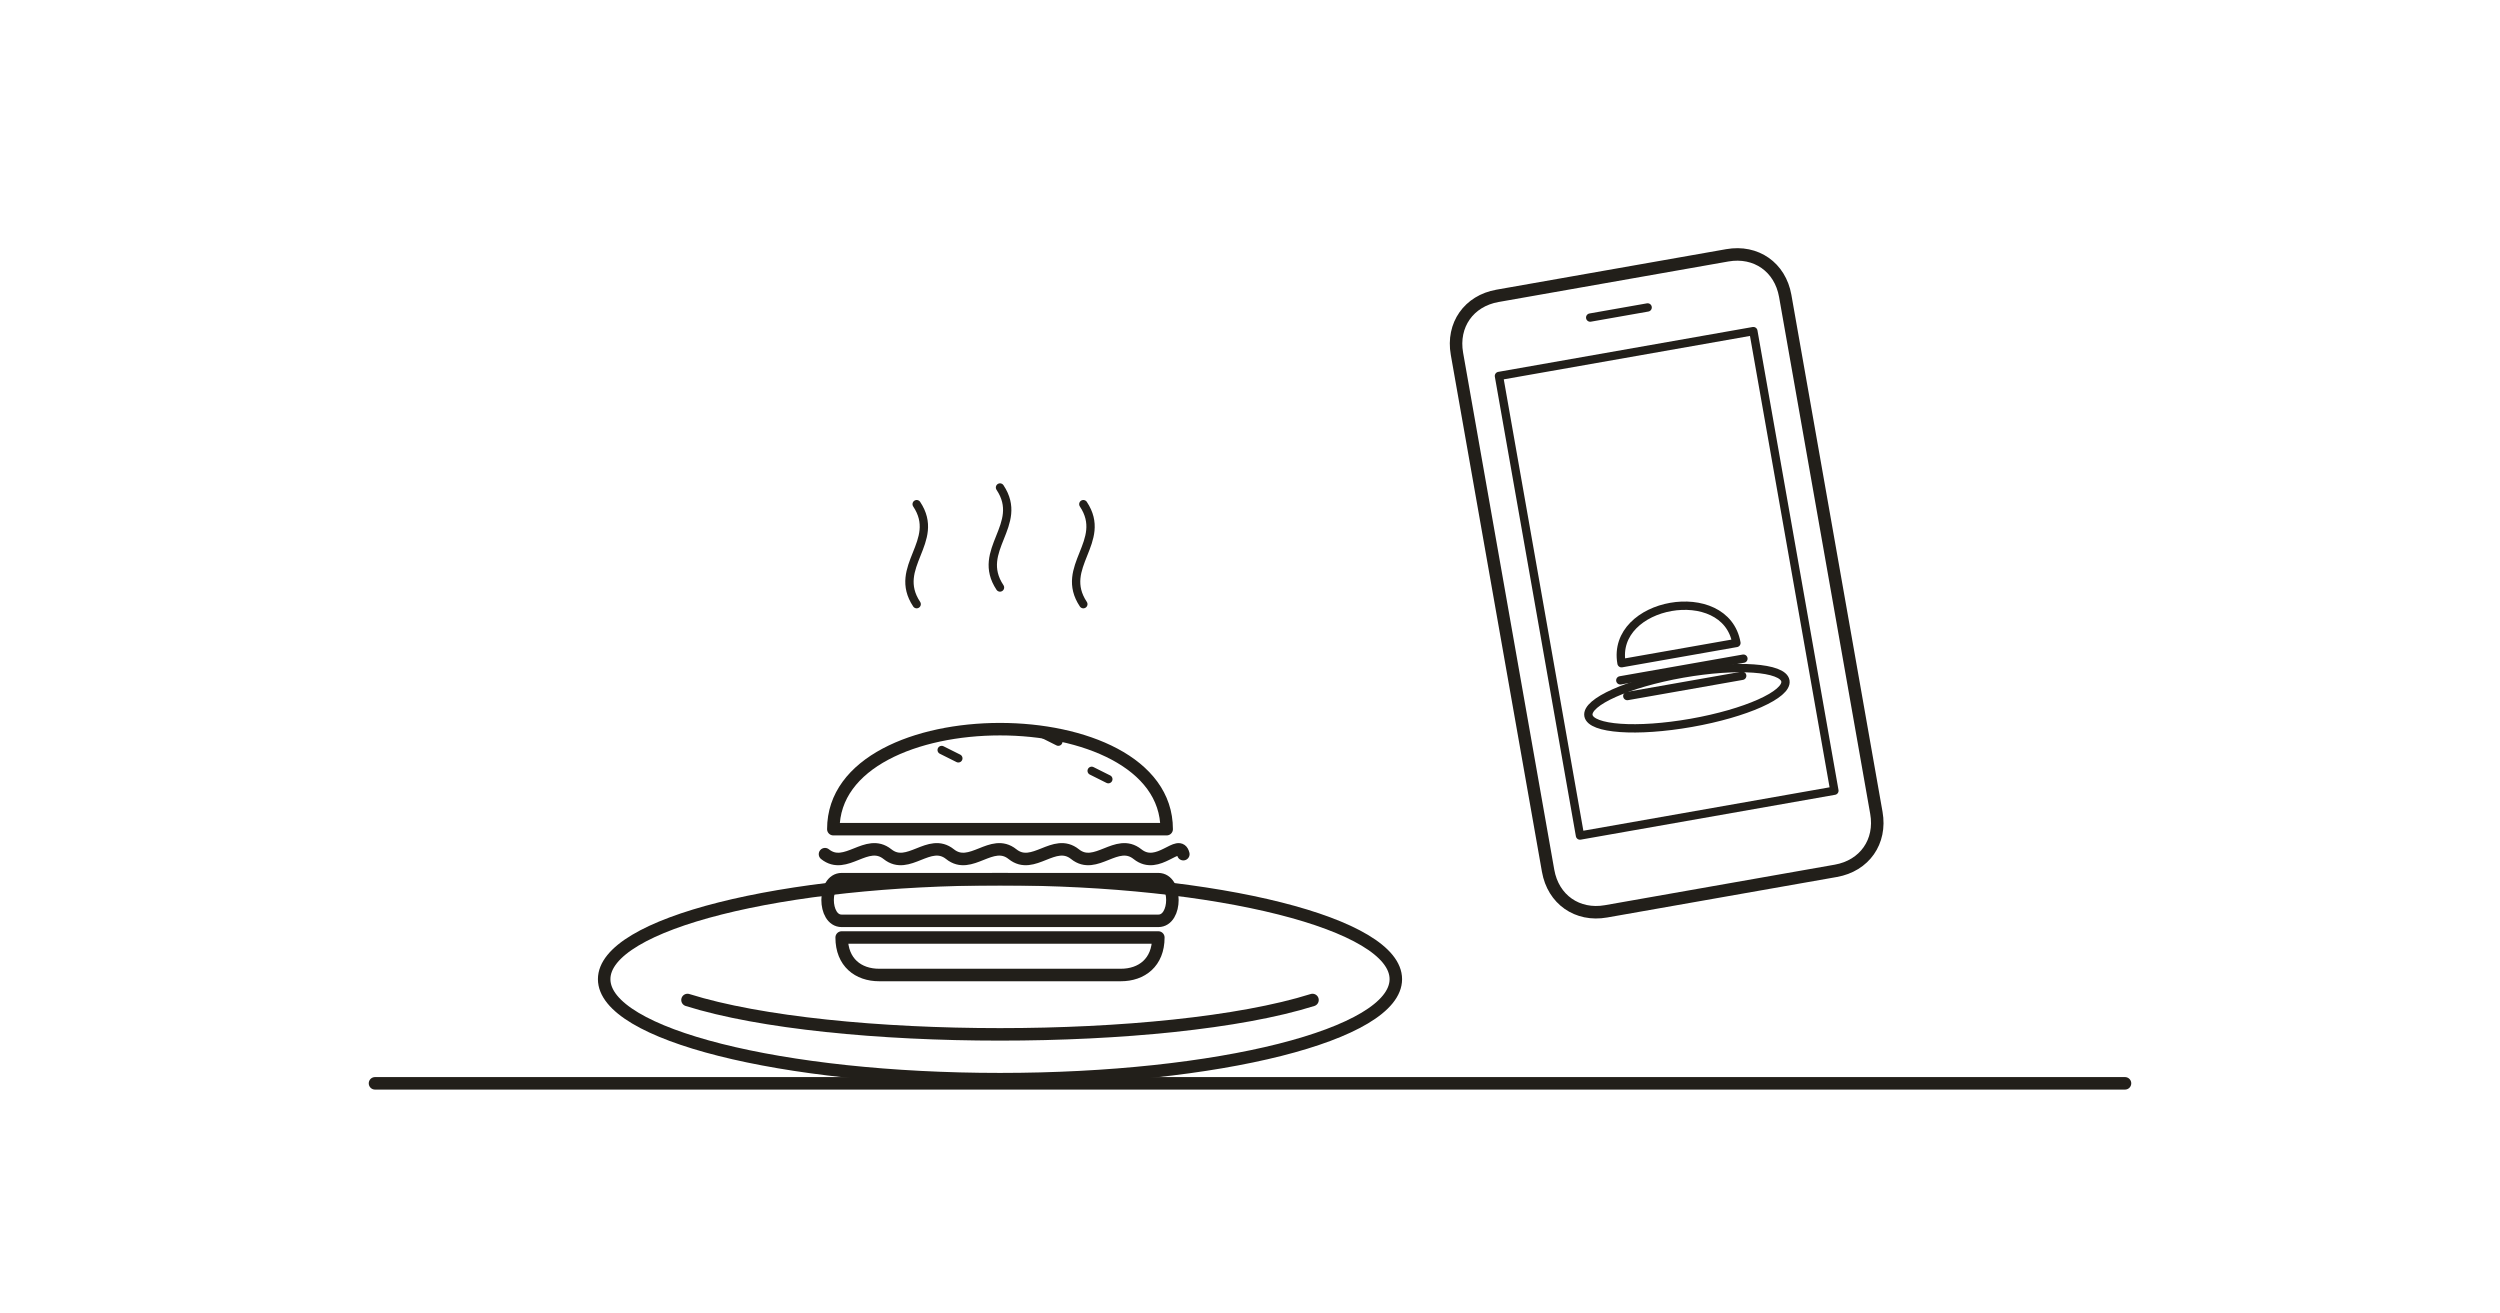
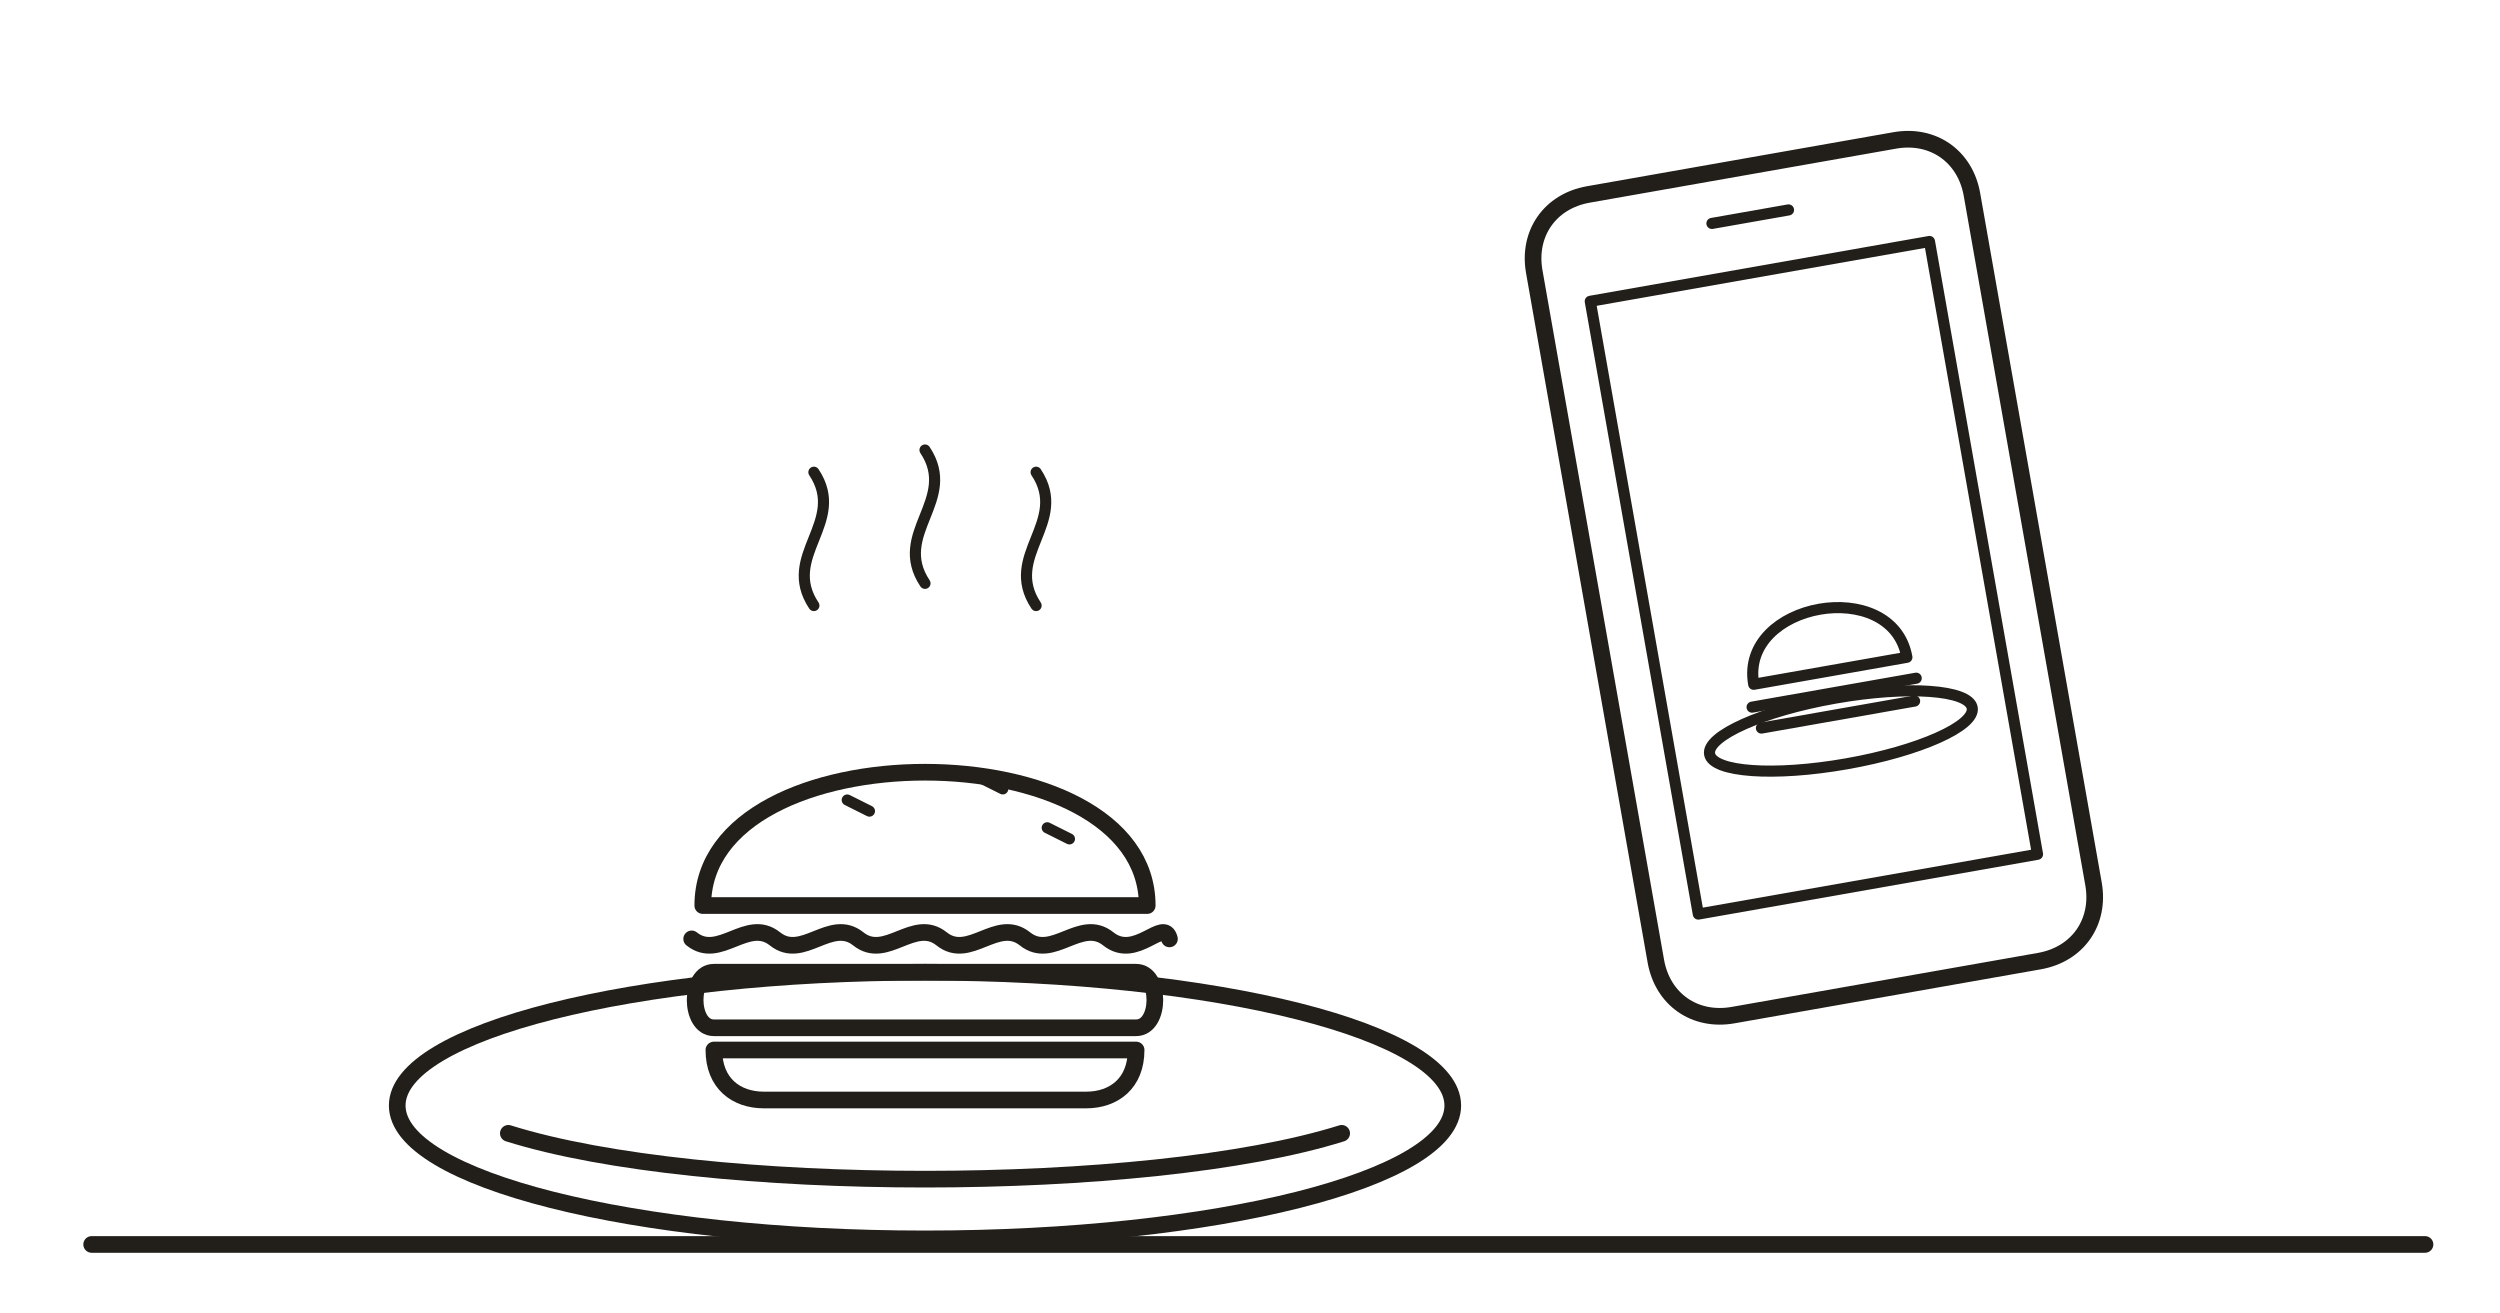
- <svg xmlns="http://www.w3.org/2000/svg" viewBox="0 0 1200 630" role="img" aria-hidden="true">
+ <svg xmlns="http://www.w3.org/2000/svg" viewBox="147 72 900 472.5" role="img" aria-hidden="true">
  <g fill="none" stroke="#221f1a" stroke-width="6" stroke-linecap="round" stroke-linejoin="round">
    <path d="M180 520H1020" />
    <ellipse cx="480" cy="470" rx="190" ry="48" />
    <path d="M330 480c70 22 230 22 300 0" />
    <path d="M400 398c0-64 160-64 160 0z" />
    <path d="M396 410c10 8 20-8 30 0s20-8 30 0 20-8 30 0 20-8 30 0 20-8 30 0 20-8 22 0" />
    <path d="M404 422h152c9 0 9 20 0 20H404c-9 0-9-20 0-20z" />
    <path d="M404 450h152c0 12-8 18-18 18H422c-10 0-18-6-18-18z" />
    <g stroke-width="4">
      <path d="M452 360l8 4M500 352l8 4M524 370l8 4" />
      <path d="M440 290c-12-18 12-30 0-48M480 282c-12-18 12-30 0-48M520 290c-12-18 12-30 0-48" />
    </g>
    <g transform="rotate(-10 800 280)">
      <path d="M744 130h112c14 0 24 10 24 24v252c0 14-10 24-24 24H744c-14 0-24-10-24-24V154c0-14 10-24 24-24z" />
      <g stroke-width="4">
        <path d="M738 168h124v224H738z" />
        <path d="M786 148h28" />
        <ellipse cx="800" cy="336" rx="48" ry="12" />
        <path d="M772 314c0-30 56-30 56 0zM770 322h60M772 330h56" />
      </g>
    </g>
  </g>
</svg>
